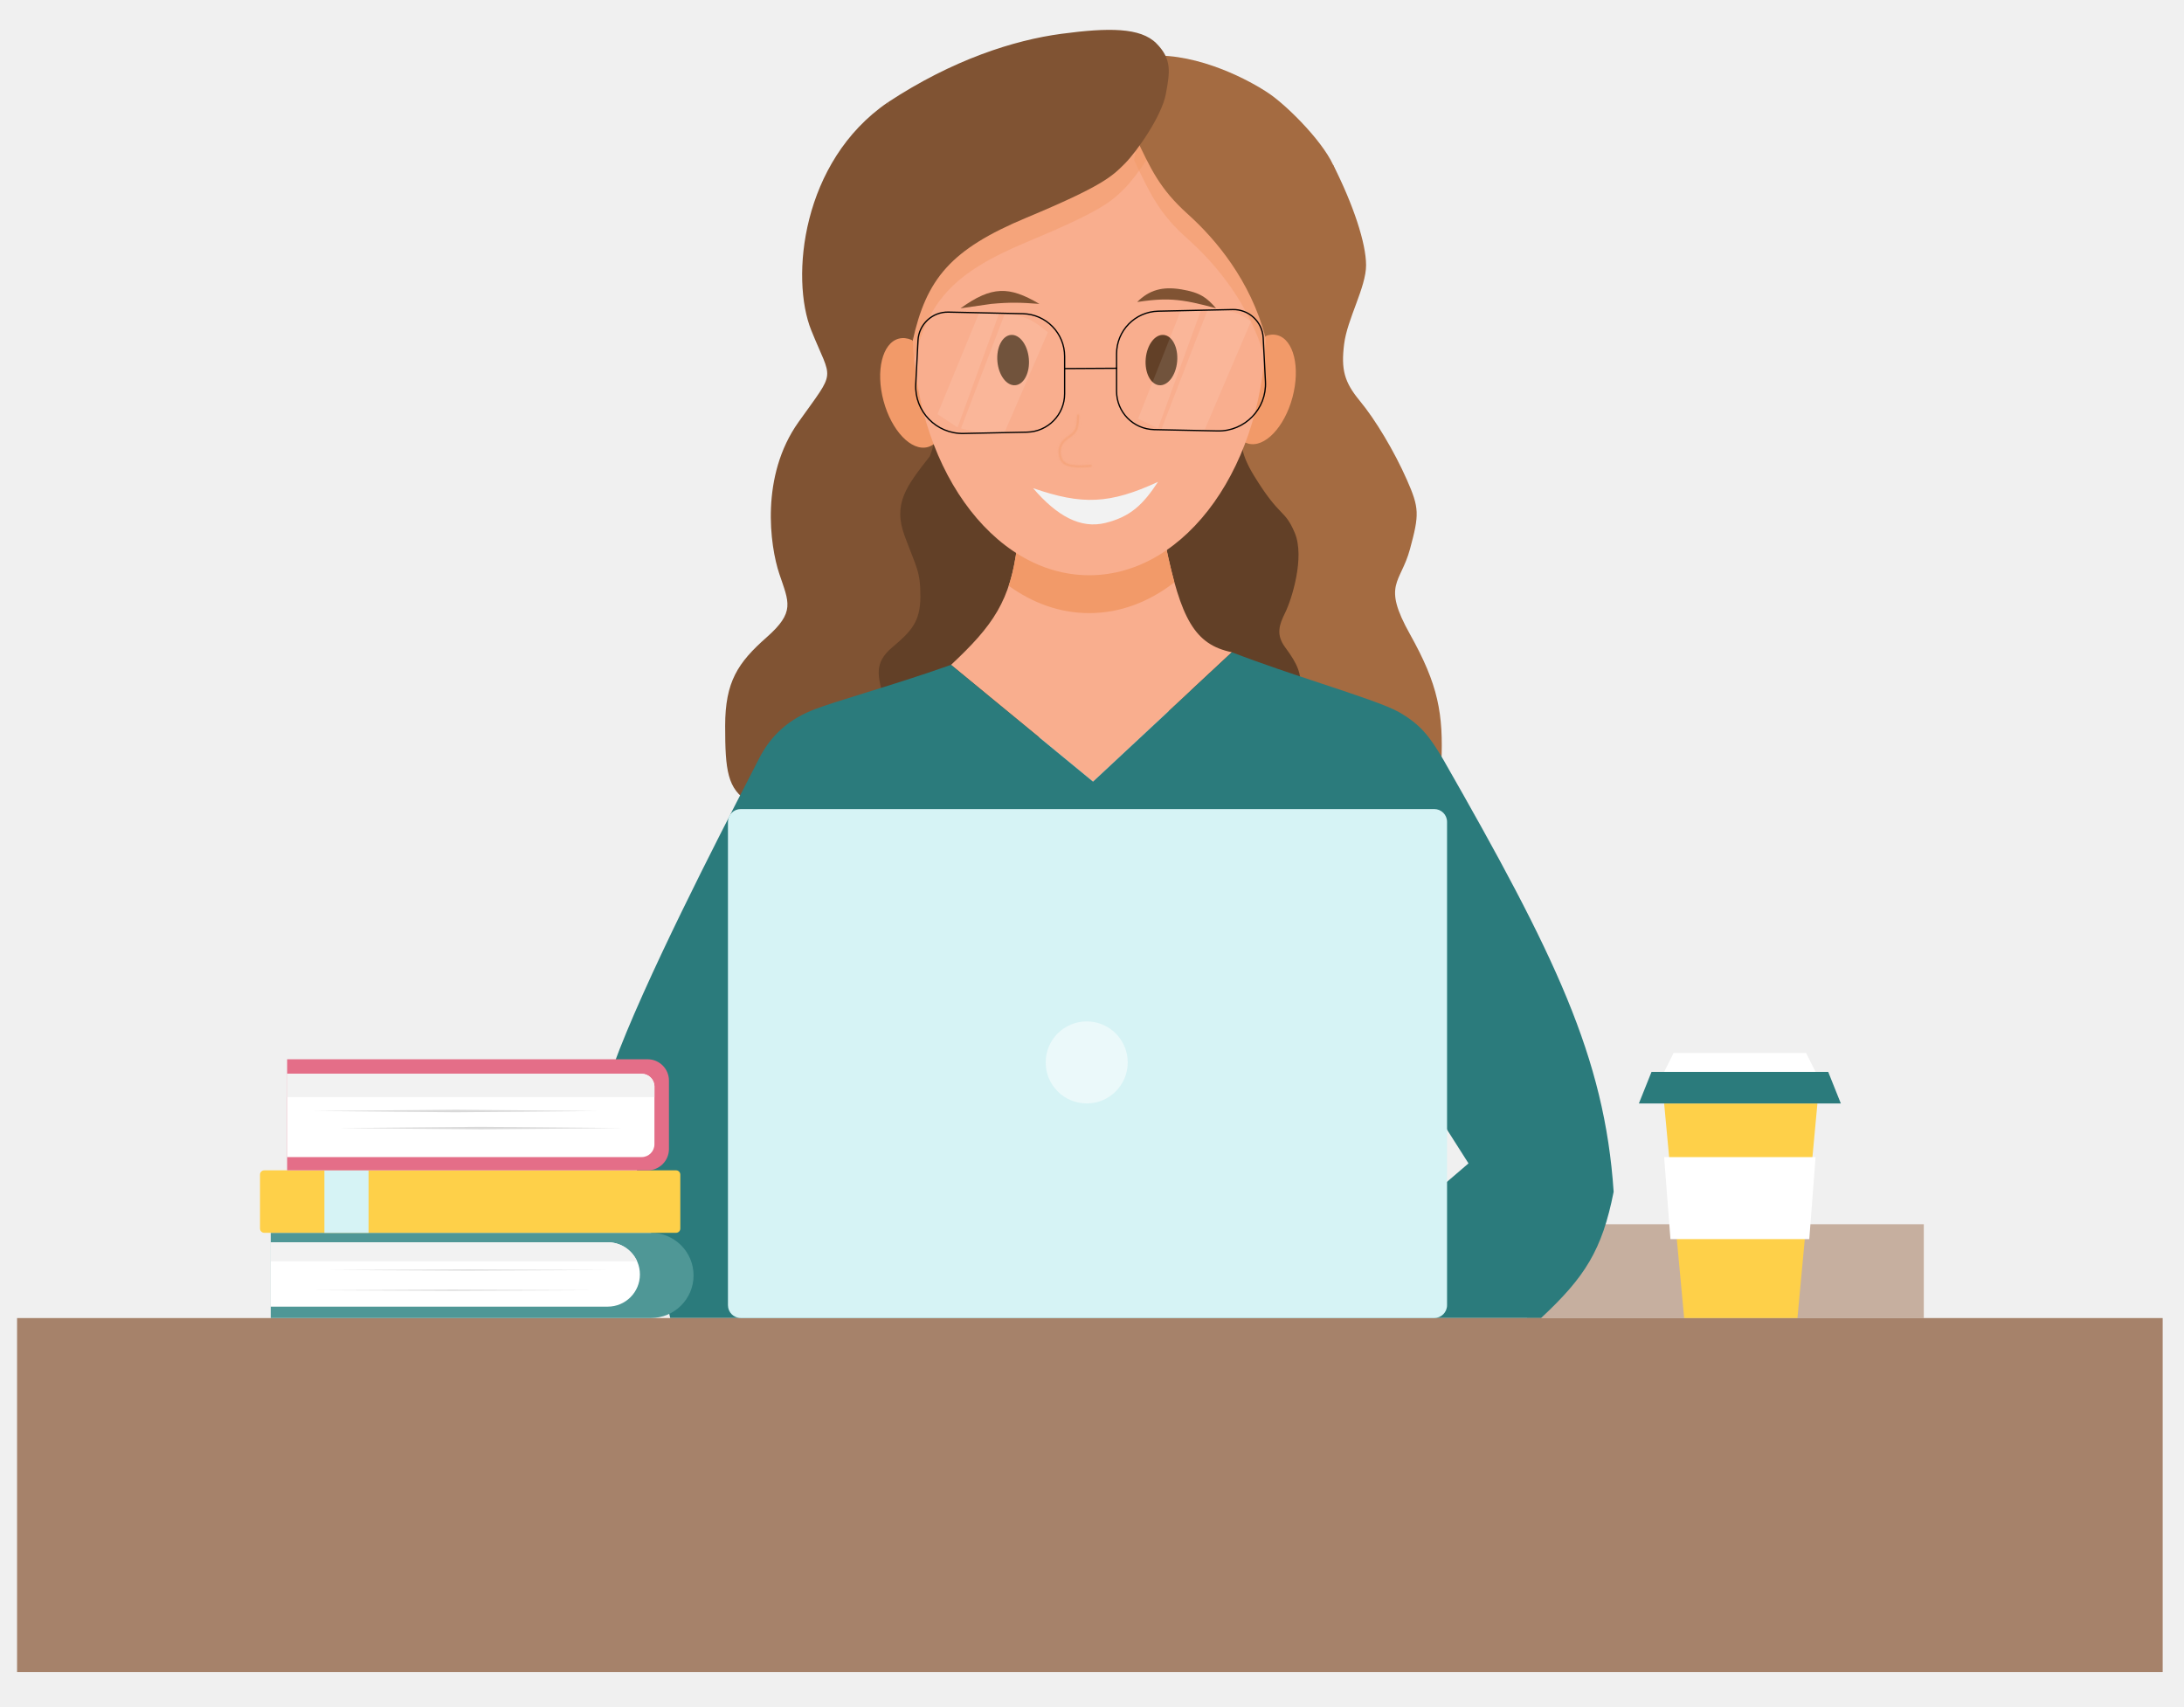
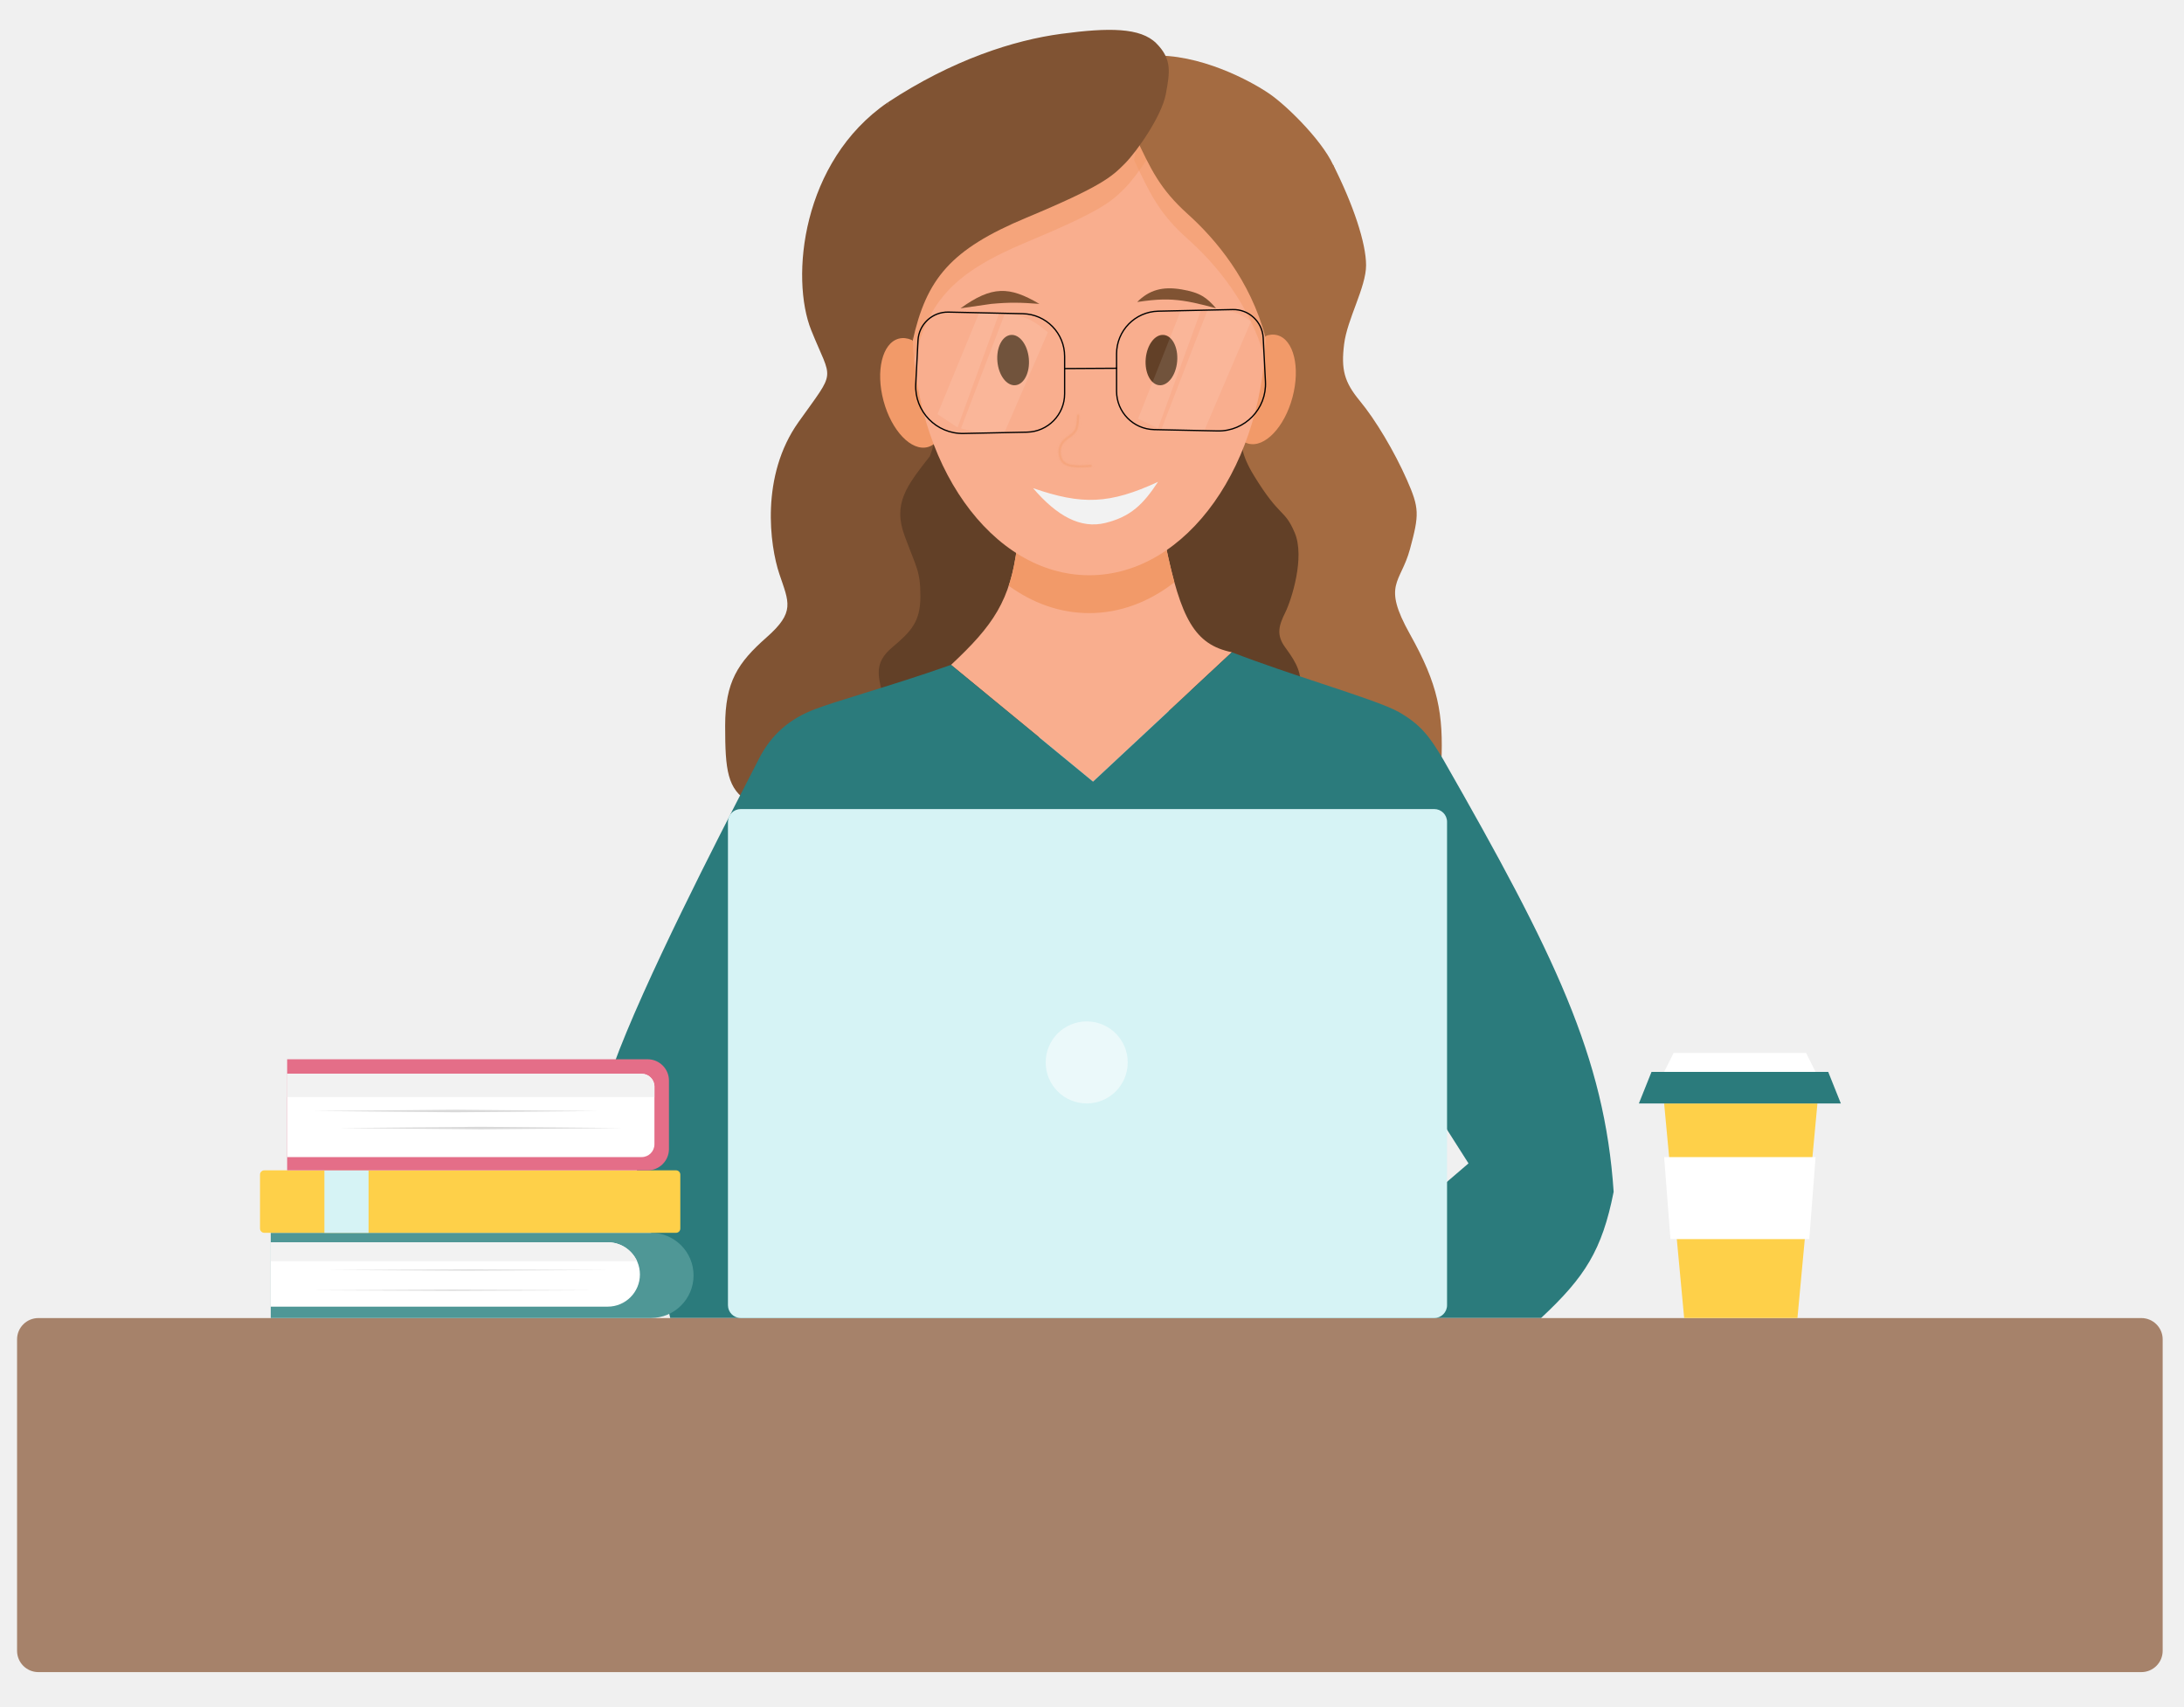
<svg xmlns="http://www.w3.org/2000/svg" width="100%" height="100%" viewBox="0 0 512 400" preserveAspectRatio="xMidYMid meet" fill="none">
  <path d="M312.5 38.58C317.26 47.979 320.253 57.005 320.253 62.181C320.253 67.356 315.842 74.75 315.107 80.665C314.372 86.58 315.107 89.537 318.783 93.973C322.458 98.41 326.869 105.803 329.809 112.457C332.75 119.112 332.75 120.59 330.545 128.723C328.339 136.856 323.928 136.856 330.545 148.686C337.161 160.516 338.414 167.264 337.896 179H271L295.994 76.968L312.5 38.58Z" fill="#A46B41" />
  <path d="M208.126 24L220.835 72.05L247 188H175.565C170.524 185.02 170 180.579 170 170.19C170 159.801 172.99 155.348 179.718 149.412C186.447 143.475 184.951 141.249 182.709 134.57C180.466 127.891 178.223 111.566 187.194 98.95C196.165 86.335 195.107 89.664 190.184 77.43C185.262 65.196 187.899 37.844 208.126 24Z" fill="#805333" />
  <path d="M219.456 98H291.726C293.938 100.241 287.726 101.284 293.938 111.448C300.15 121.612 301.088 119.151 303.525 124.897C305.962 130.642 302.788 140.586 301.313 143.575C299.838 146.563 299.1 148.805 301.313 151.793C304.262 155.778 305 157.77 305 161.506L206.92 163C205.984 158.647 204.707 155.529 209.132 151.793C213.557 148.057 215.769 145.816 215.769 139.839C215.769 133.862 214.895 133.257 212.082 125.644C209.269 118.031 212.526 113.94 217.981 106.966C219.308 103.46 219.43 101.498 219.456 98Z" fill="#624027" />
-   <rect x="358" y="287" width="93" height="22" fill="#C6AF9F" />
  <path d="M238.487 127.757H273.253C276.833 145.015 280.036 151.114 288.787 152.907L256.24 183.235L222.953 155.865C232.812 146.653 236.912 140.823 238.487 127.757Z" fill="#F9AE8E" />
  <path fill-rule="evenodd" clip-rule="evenodd" d="M275.316 136.512C269.395 141.115 262.59 143.734 255.352 143.734C248.554 143.734 242.138 141.424 236.477 137.329C237.397 134.556 238.042 131.444 238.487 127.757H273.253C273.94 131.07 274.614 133.973 275.316 136.512Z" fill="#F29A69" />
  <path fill-rule="evenodd" clip-rule="evenodd" d="M202.711 162.463C197.865 163.965 193.8 165.226 191.146 166.221C185.228 168.44 180.79 172.139 177.831 178.057C177.412 178.894 176.594 180.479 175.476 182.646C168.696 195.788 150.86 230.356 143.804 249.808L157.119 308.985H361.278C371.55 299.404 375.583 293.094 378.291 279.396C376.164 247.763 364.55 223.884 338.347 178.057C335.268 172.869 333.169 169.92 327.991 166.961C325.147 165.336 318.143 163.014 309.912 160.286C303.156 158.047 295.574 155.533 288.787 152.907L256.24 183.235L222.953 155.865C215.805 158.402 208.668 160.615 202.711 162.463ZM344.265 272.739L339.087 264.602V277.177L344.265 272.739Z" fill="#2B7B7C" />
  <ellipse cx="214.085" cy="92.103" rx="7.205" ry="13.156" transform="rotate(-15 214.085 92.1025)" fill="#F29A69" />
  <ellipse cx="296.039" cy="91.289" rx="7.205" ry="13.156" transform="rotate(15 296.039 91.2893)" fill="#F29A69" />
  <ellipse cx="255.352" cy="76.421" rx="41.423" ry="58.437" fill="#F9AE8E" />
  <g opacity="0.5" filter="url(#filter0_f_34_274)">
    <path d="M252.756 97.375C252.616 100.408 252.541 101.127 250.322 102.607C248.103 104.086 248.103 106.305 248.843 107.785C249.582 109.264 251.914 109.556 255.715 109.21" stroke="#F29A69" stroke-width="0.5" stroke-linecap="round" />
  </g>
  <path d="M271.478 112.963C268.014 118.217 265.116 121.099 259.199 122.579C253.281 124.058 247.747 120.93 242.185 114.442C253.702 118.419 260.126 118.202 271.478 112.963Z" fill="#F2F2F2" />
  <ellipse cx="237.509" cy="84.414" rx="3.699" ry="5.918" transform="rotate(-5 237.509 84.4138)" fill="#624027" />
  <path d="M225.172 72.279C232.559 66.973 236.6 67.082 243.665 71.243C239.289 70.916 236.827 70.831 232.378 71.243L225.172 72.279Z" fill="#805333" />
  <ellipse cx="272.279" cy="84.414" rx="3.699" ry="5.918" transform="rotate(5 272.279 84.4138)" fill="#624027" />
  <path d="M285.088 72.279C285.088 72.279 280.502 70.947 277.247 70.503C273.993 70.06 271.388 70.089 266.596 70.799C269.401 67.989 272.513 67.101 276.951 67.84C281.39 68.58 282.907 69.775 285.088 72.279Z" fill="#805333" />
  <path fill-rule="evenodd" clip-rule="evenodd" d="M296.459 83.679C296.668 81.301 296.776 78.879 296.776 76.421C296.776 50.947 285.221 29.28 269.102 21.281L265.856 37.513C265.924 37.655 265.991 37.796 266.058 37.937C269.76 45.714 271.892 50.192 278.431 56.005C284.924 61.777 292.768 71.012 296.459 83.679Z" fill="#F29A69" fill-opacity="0.5" />
  <path fill-rule="evenodd" clip-rule="evenodd" d="M214.323 84.513C214.063 81.868 213.929 79.167 213.929 76.421C213.929 44.147 232.475 17.984 255.352 17.984C262.003 17.984 268.287 20.195 273.857 24.125C273.739 25.269 273.511 26.509 273.253 27.896C272.315 32.947 266.596 41.211 263.637 44.17C260.678 47.129 258.459 49.348 240.706 56.745C223.397 63.957 217.581 70.68 214.323 84.513Z" fill="#F29A69" fill-opacity="0.5" />
  <path d="M269.672 13.053C281.174 12.473 293.156 18.945 297.578 21.972C302 25 311 34 313 39.812C315 45.624 296.653 79 296.653 79C293.113 65.77 285.094 56.165 278.484 50.219C271.875 44.272 269.801 39.715 266 31.636L269.672 13.053Z" fill="#A46B41" />
  <path d="M271.082 10.157C274.793 13.872 274.25 16.973 273.308 22.046C272.367 27.118 266.629 35.42 263.661 38.392C260.692 41.364 258.466 43.593 240.654 51.023C222.843 58.453 217.161 65.367 213.937 80L208.13 24C223.317 13.997 237.686 9.414 248.818 7.928C259.95 6.442 267.371 6.442 271.082 10.157Z" fill="#805333" />
-   <rect x="4" y="309" width="503" height="83" fill="#A6826A" />
+   <rect x="4" y="309" width="503" height="83" rx="5" fill="#A6826A" />
  <rect x="170.656" y="189.67" width="168.579" height="119.315" rx="3" fill="#D6F3F5" />
  <circle cx="254.76" cy="249.068" r="9.616" fill="#EBF9FA" />
  <path d="M426.064 258.685L421.378 308.985H394.822L390.126 258.685H426.064Z" fill="#FED049" />
  <path d="M425.632 271.26L424.153 290.492H391.606L390.126 271.26H425.632Z" fill="white" />
  <path d="M428.591 251.287L431.55 258.685H384.209L387.168 251.287H428.591Z" fill="#2B7B7C" />
  <path d="M423.413 246.849L425.632 251.287H390.126L392.346 246.849H423.413Z" fill="white" />
-   <path d="M63.472 289.013H152.607C158.122 289.013 162.593 293.483 162.593 298.999V298.999C162.593 304.514 158.122 308.985 152.607 308.985H63.472V289.013Z" fill="#4F9796" />
-   <path d="M63.472 291.232H142.473C146.64 291.232 150.018 294.61 150.018 298.777V298.777C150.018 302.944 146.64 306.322 142.473 306.322H63.472V291.232Z" fill="white" />
+   <path d="M63.472 289.013H152.607C158.122 289.013 162.593 293.483 162.593 298.999C162.593 304.514 158.122 308.985 152.607 308.985H63.472V289.013Z" fill="#4F9796" />
+   <path d="M63.472 291.232H142.473C146.64 291.232 150.018 294.61 150.018 298.777C150.018 302.944 146.64 306.322 142.473 306.322H63.472V291.232Z" fill="white" />
  <path fill-rule="evenodd" clip-rule="evenodd" d="M142.473 291.232H63.472V295.67H149.351C148.166 293.053 145.532 291.232 142.473 291.232Z" fill="#F2F2F2" />
  <path d="M109.778 297.593L143.065 297.741L109.778 297.889L76.491 297.741L109.778 297.593Z" fill="#D9D9D9" />
  <path d="M106.079 302.327L139.366 302.475L106.079 302.623L72.793 302.475L106.079 302.327Z" fill="#D9D9D9" />
  <path d="M60.957 275.366C60.957 274.814 61.405 274.366 61.957 274.366H158.486C159.039 274.366 159.486 274.814 159.486 275.366V288.013C159.486 288.565 159.039 289.013 158.486 289.013H61.957C61.405 289.013 60.957 288.565 60.957 288.013V275.366Z" fill="#FED049" />
  <rect x="76.047" y="274.366" width="10.356" height="14.646" fill="#D6F3F5" />
  <path d="M67.319 248.329H151.823C154.585 248.329 156.823 250.567 156.823 253.329V269.366C156.823 272.128 154.585 274.366 151.823 274.366H67.319V248.329Z" fill="#E46E88" />
  <path d="M67.319 251.731H150.421C152.077 251.731 153.421 253.074 153.421 254.731V268.26C153.421 269.916 152.077 271.26 150.421 271.26H67.319V251.731Z" fill="white" />
  <path d="M106.819 260.164L140.106 260.46L106.819 260.756L73.532 260.46L106.819 260.164Z" fill="#D9D9D9" />
  <path d="M112.737 264.158L146.023 264.454L112.737 264.75L79.45 264.454L112.737 264.158Z" fill="#D9D9D9" />
  <path fill-rule="evenodd" clip-rule="evenodd" d="M150.421 251.731H67.319V271.26L67.319 271.26V257.205H153.421L153.421 254.731C153.421 253.074 152.077 251.731 150.421 251.731Z" fill="#F2F2F2" />
  <path d="M229.559 73.314L234.241 73.429L224.493 100.21L219.772 97.095L229.559 73.314Z" fill="white" fill-opacity="0.1" />
  <path d="M235.533 73.61C239.848 73.825 242.041 74.872 245.657 77.9L235.411 101.571C230.961 101.57 228.714 101.344 225.287 100.426L235.533 73.61Z" fill="white" fill-opacity="0.1" />
  <path d="M276.847 72.722L281.528 72.8L271.481 100.404L266.8 98.168L276.847 72.722Z" fill="white" fill-opacity="0.1" />
  <path d="M283.134 72.575C288.222 72.51 290.359 73.205 293.258 75.385L282.442 100.683C278.384 100.96 276.149 100.905 272.319 100.5L283.134 72.575Z" fill="white" fill-opacity="0.1" />
  <path d="M214.682 90.06L215.208 79.806C215.402 76.025 218.566 73.084 222.351 73.166L239.8 73.545C245.237 73.664 249.582 78.105 249.582 83.543L249.582 92.313C249.582 97.21 245.666 101.209 240.77 101.311L225.897 101.621C219.511 101.754 214.355 96.438 214.682 90.06Z" stroke="black" stroke-width="0.3" />
  <path d="M296.661 89.465L296.135 79.211C295.941 75.43 292.777 72.489 288.992 72.571L271.543 72.95C266.106 73.069 261.76 77.51 261.76 82.948L261.76 91.718C261.76 96.615 265.676 100.614 270.573 100.716L285.446 101.026C291.832 101.159 296.988 95.843 296.661 89.465Z" stroke="black" stroke-width="0.3" />
  <path d="M249.582 86.407L261.935 86.333" stroke="black" stroke-width="0.3" />
  <defs>
    <filter id="filter0_f_34_274" x="247.65" y="96.625" width="8.815" height="13.466" filterUnits="userSpaceOnUse" color-interpolation-filters="sRGB">
      <feFlood flood-opacity="0" result="BackgroundImageFix" />
      <feBlend mode="normal" in="SourceGraphic" in2="BackgroundImageFix" result="shape" />
      <feGaussianBlur stdDeviation="0.25" result="effect1_foregroundBlur_34_274" />
    </filter>
  </defs>
</svg>
